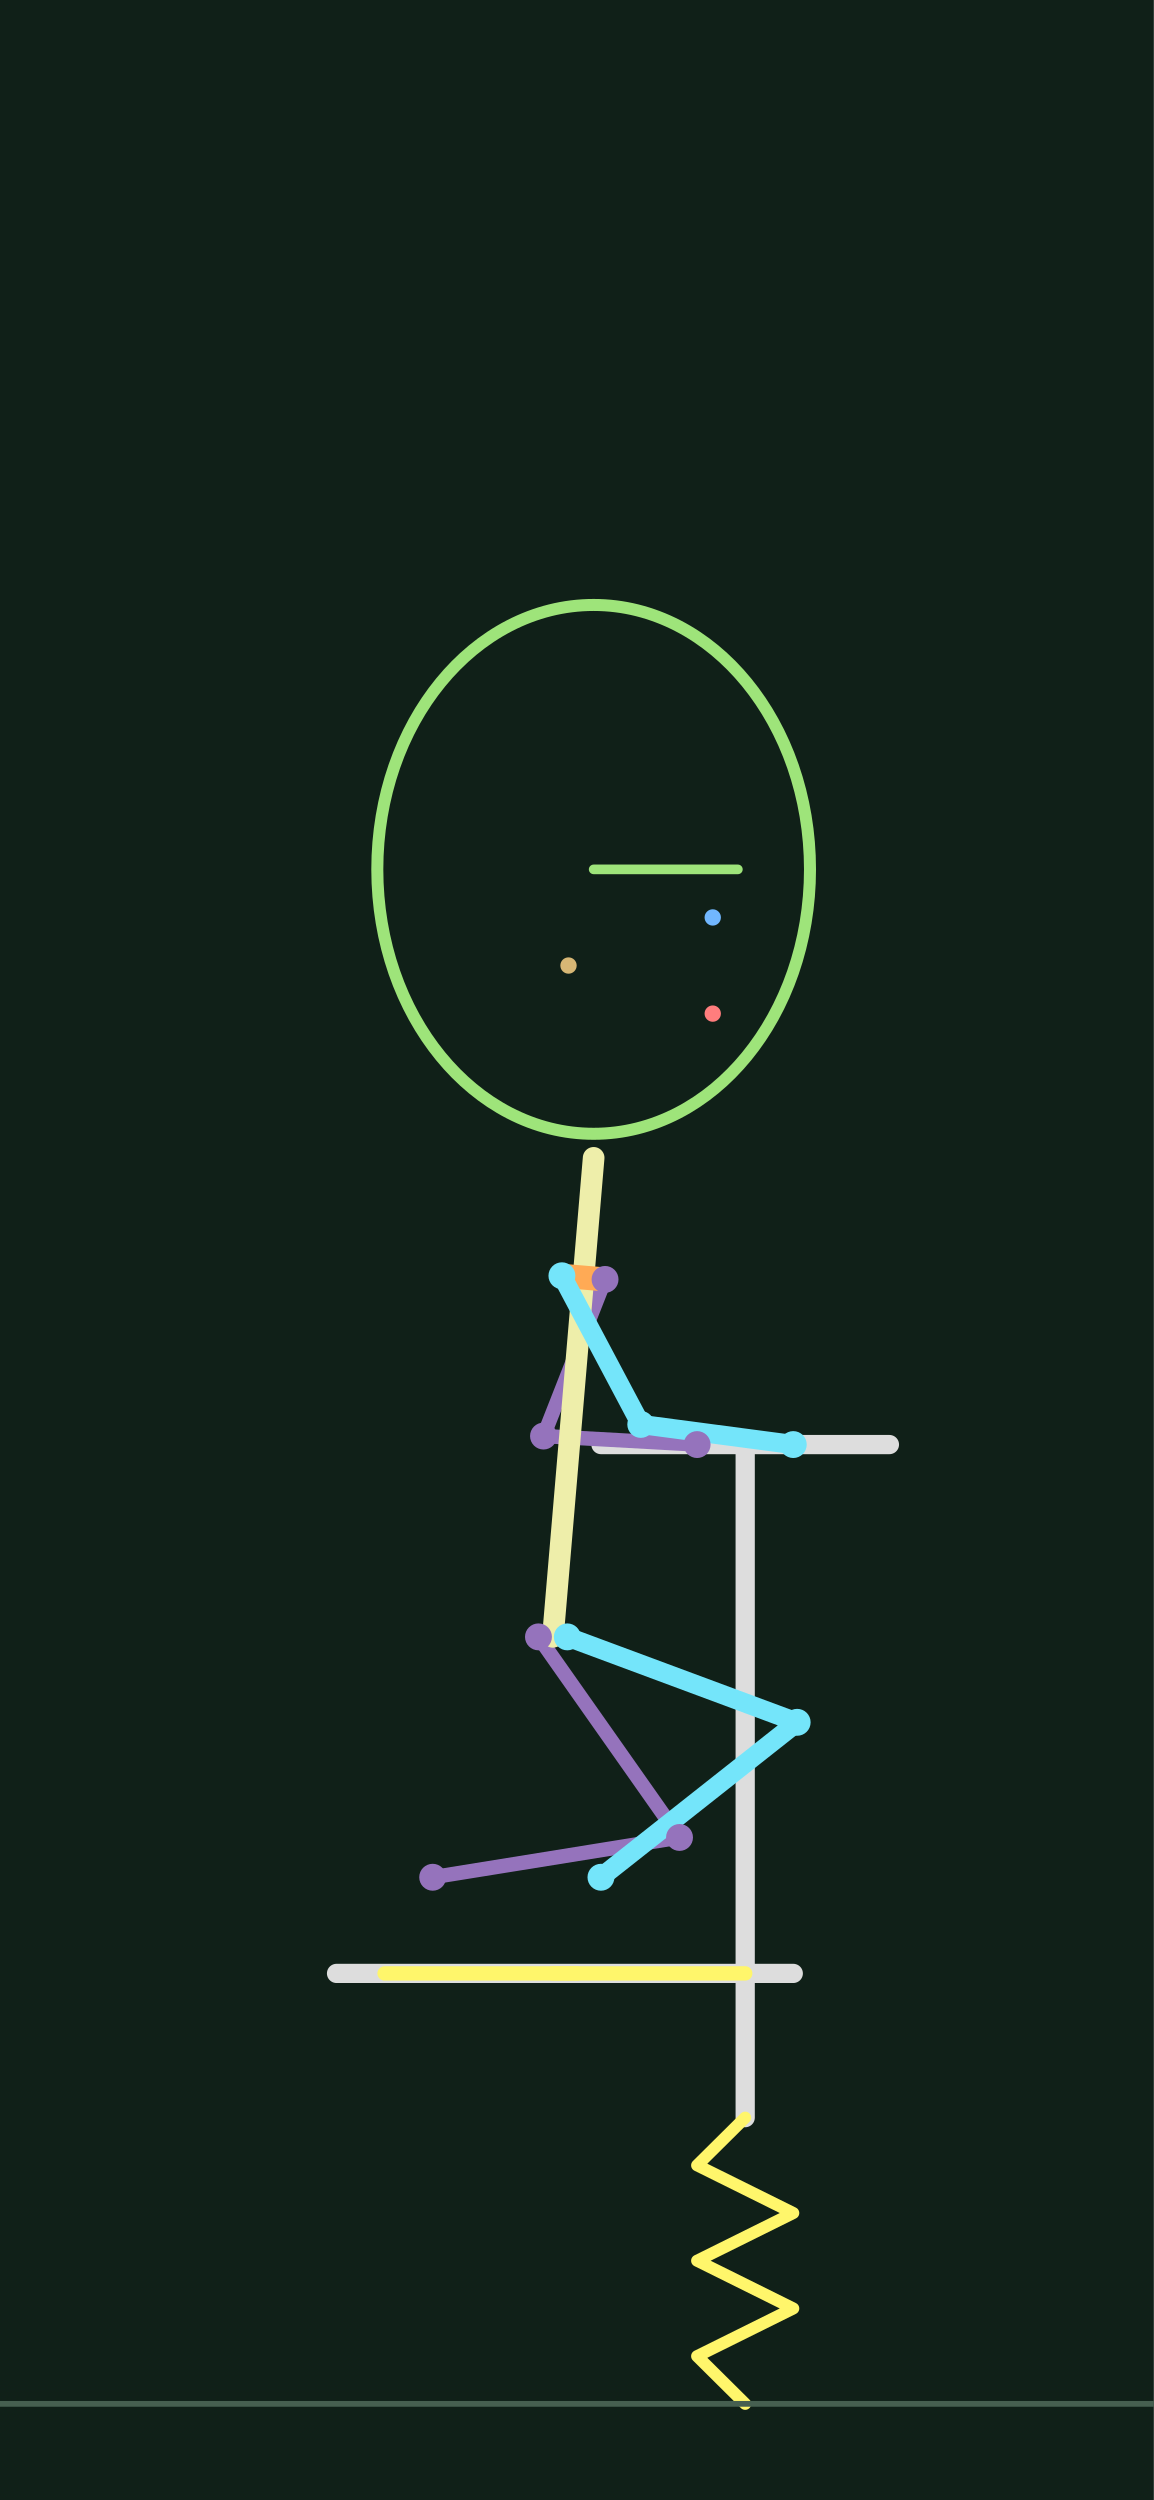
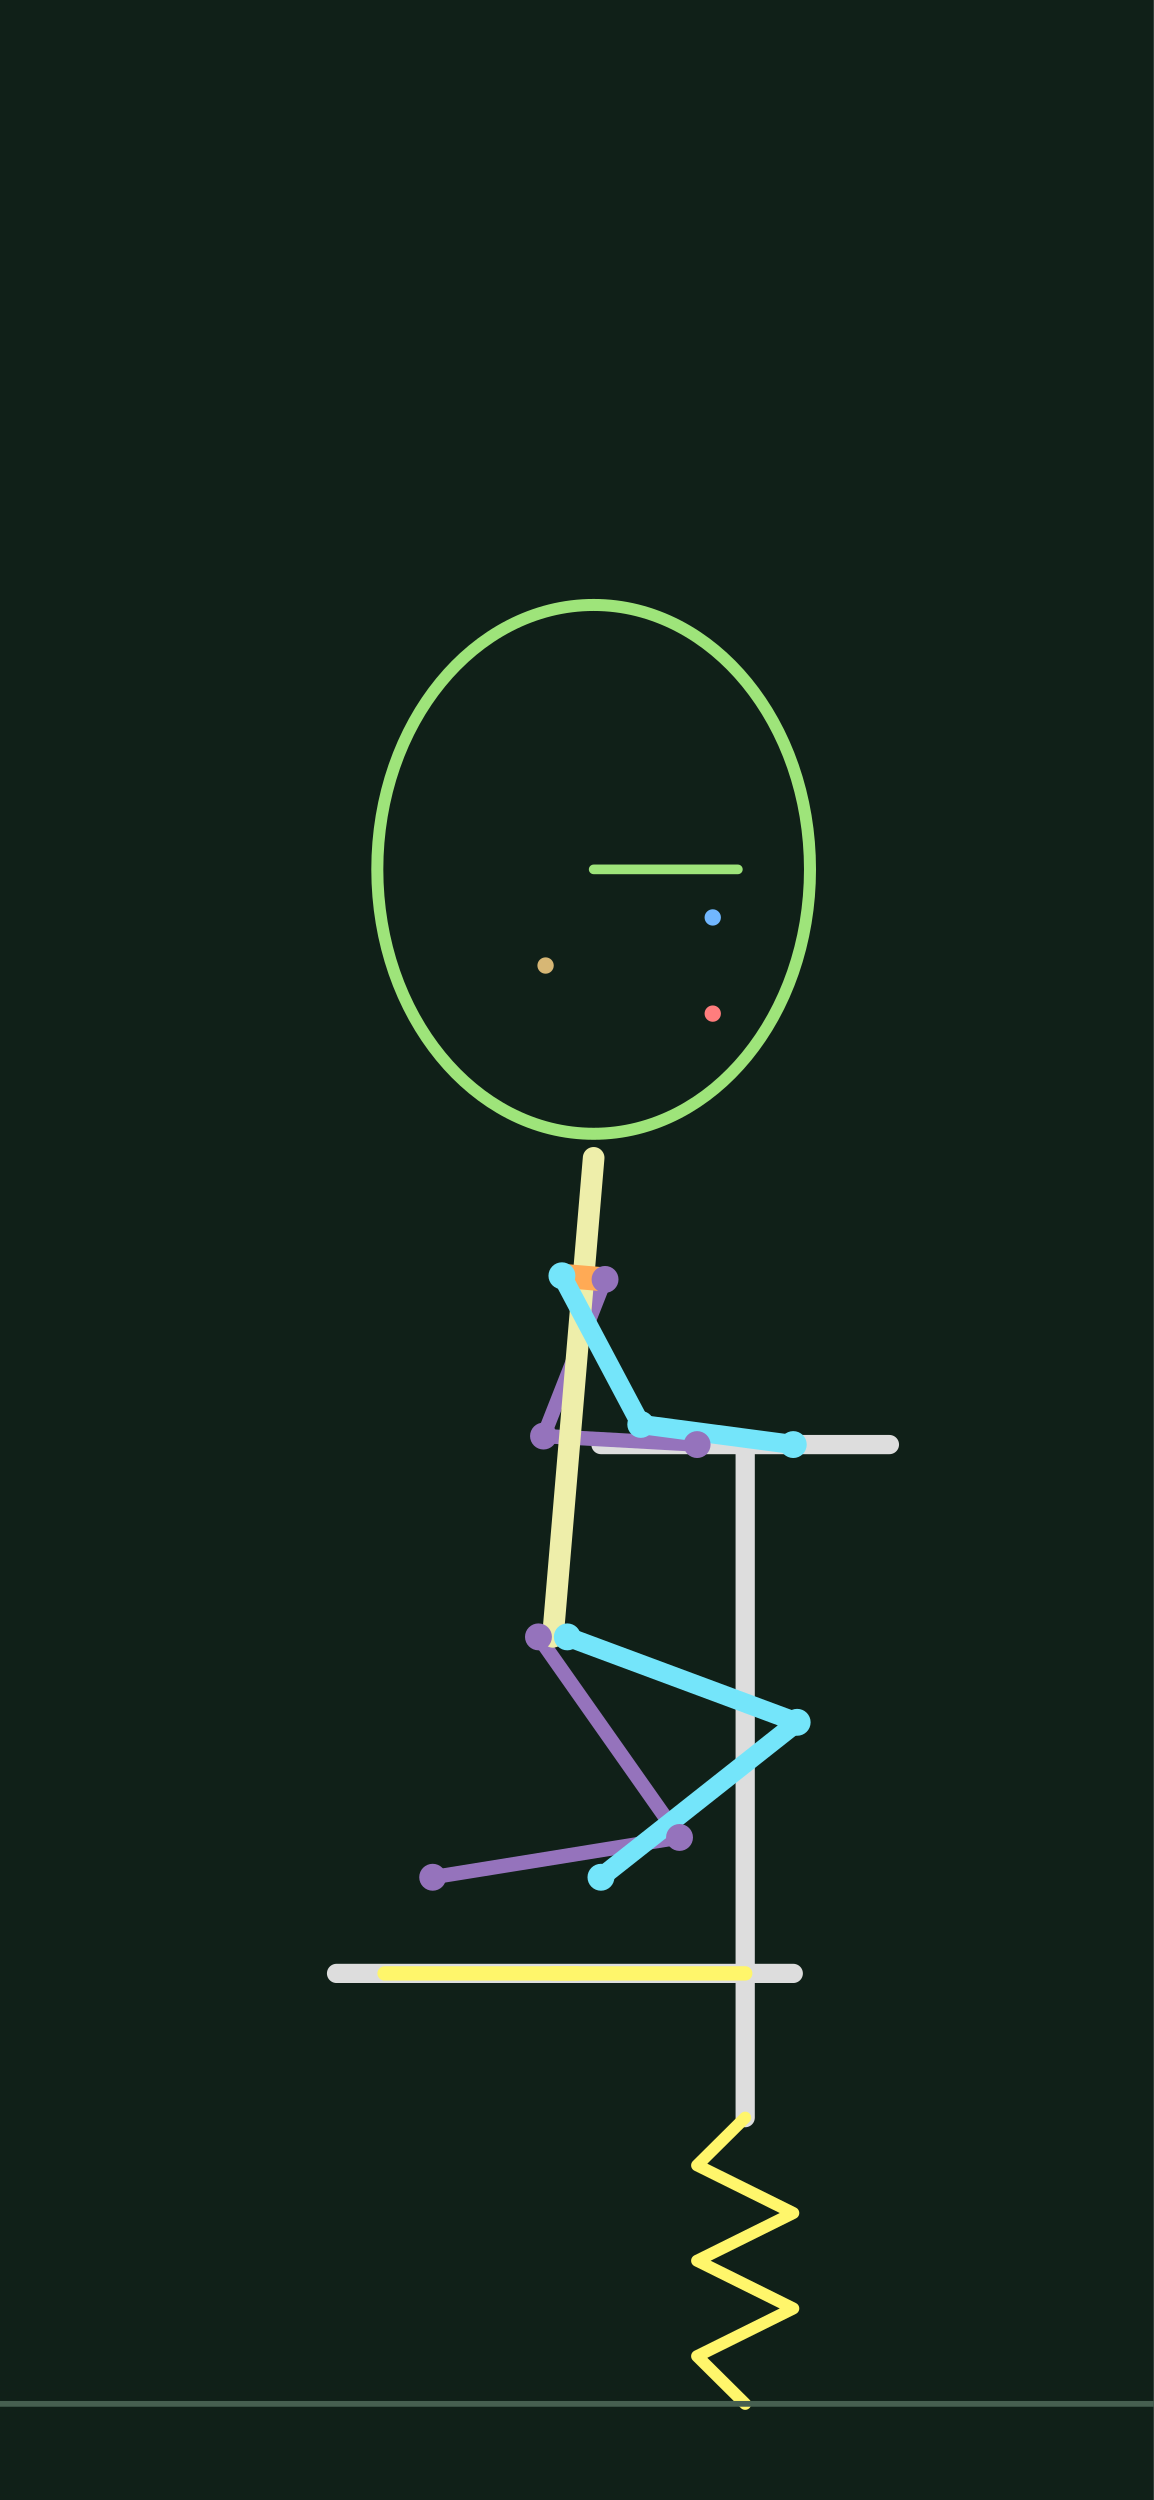
<svg xmlns="http://www.w3.org/2000/svg" width="240" height="520" viewBox="0 0 24 52">
  <rect width="100%" height="100%" fill="#102018" />
  <polyline points="15.500,44.047 15.500,30.047" fill="none" stroke="#ddd" stroke-width="0.4" stroke-linecap="round" stroke-linejoin="round" />
  <polyline points="7.000,41.047 16.500,41.047" fill="none" stroke="#ddd" stroke-width="0.4" stroke-linecap="round" stroke-linejoin="round" />
  <polyline points="12.500,30.047 18.500,30.047" fill="none" stroke="#ddd" stroke-width="0.4" stroke-linecap="round" stroke-linejoin="round" />
  <polyline points="15.500,44.047 14.500,45.039 16.500,46.031 14.500,47.023 16.500,48.016 14.500,49.008 15.500,50.000" fill="none" stroke="#fff66b" stroke-width="0.25" stroke-linecap="round" stroke-linejoin="round" />
  <path d="M0 50H24" stroke="#465f50" stroke-width=".12" />
  <polyline points="11.200,34.047 14.134,38.219 9.000,39.047" fill="none" stroke="#9573bc" stroke-width="0.3" stroke-linecap="round" stroke-linejoin="round" />
  <polyline points="12.585,26.612 11.305,29.870 14.500,30.047" fill="none" stroke="#9573bc" stroke-width="0.3" stroke-linecap="round" stroke-linejoin="round" />
  <polyline points="11.500,34.047 12.348,24.083" fill="none" stroke="#eeeeaa" stroke-width="0.45" stroke-linecap="round" stroke-linejoin="round" />
  <polyline points="11.688,26.536 12.585,26.612" fill="none" stroke="#ffaa55" stroke-width="0.5" stroke-linecap="round" stroke-linejoin="round" />
  <polyline points="11.800,34.047 16.581,35.824 12.500,39.047" fill="none" stroke="#74e5fa" stroke-width="0.4" stroke-linecap="round" stroke-linejoin="round" />
  <polyline points="11.688,26.536 13.328,29.628 16.500,30.047" fill="none" stroke="#74e5fa" stroke-width="0.4" stroke-linecap="round" stroke-linejoin="round" />
  <polyline points="11.500,41.047 13.500,41.047 15.500,41.047" fill="none" stroke="#fff66b" stroke-width="0.3" stroke-linecap="round" stroke-linejoin="round" />
  <polyline points="8.000,41.047 10.000,41.047 12.000,41.047" fill="none" stroke="#fff66b" stroke-width="0.3" stroke-linecap="round" stroke-linejoin="round" />
  <circle cx="11.800" cy="34.047" r=".28" fill="#74e5fa" />
  <circle cx="16.581" cy="35.824" r=".28" fill="#74e5fa" />
  <circle cx="12.500" cy="39.047" r=".28" fill="#74e5fa" />
  <circle cx="11.688" cy="26.536" r=".28" fill="#74e5fa" />
  <circle cx="13.328" cy="29.628" r=".28" fill="#74e5fa" />
  <circle cx="16.500" cy="30.047" r=".28" fill="#74e5fa" />
  <circle cx="11.200" cy="34.047" r=".28" fill="#9573bc" />
  <circle cx="14.134" cy="38.219" r=".28" fill="#9573bc" />
  <circle cx="9.000" cy="39.047" r=".28" fill="#9573bc" />
  <circle cx="12.585" cy="26.612" r=".28" fill="#9573bc" />
  <circle cx="11.305" cy="29.870" r=".28" fill="#9573bc" />
  <circle cx="14.500" cy="30.047" r=".28" fill="#9573bc" />
  <ellipse cx="12.348" cy="18.083" rx="4.5" ry="5.5" fill="none" stroke="#9ee47a" stroke-width=".25" />
  <circle cx="14.825" cy="19.083" r=".17" fill="#71b7ff" />
  <circle cx="14.825" cy="21.083" r=".17" fill="#ff7d7d" />
-   <circle cx="11.825" cy="20.083" r=".17" fill="#d7b775" />
+   <circle cx="11.348" cy="20.083" r=".17" fill="#d7b775" />
  <polyline points="12.348,18.083 15.348,18.083" fill="none" stroke="#9ee47a" stroke-width="0.2" stroke-linecap="round" stroke-linejoin="round" />
</svg>
